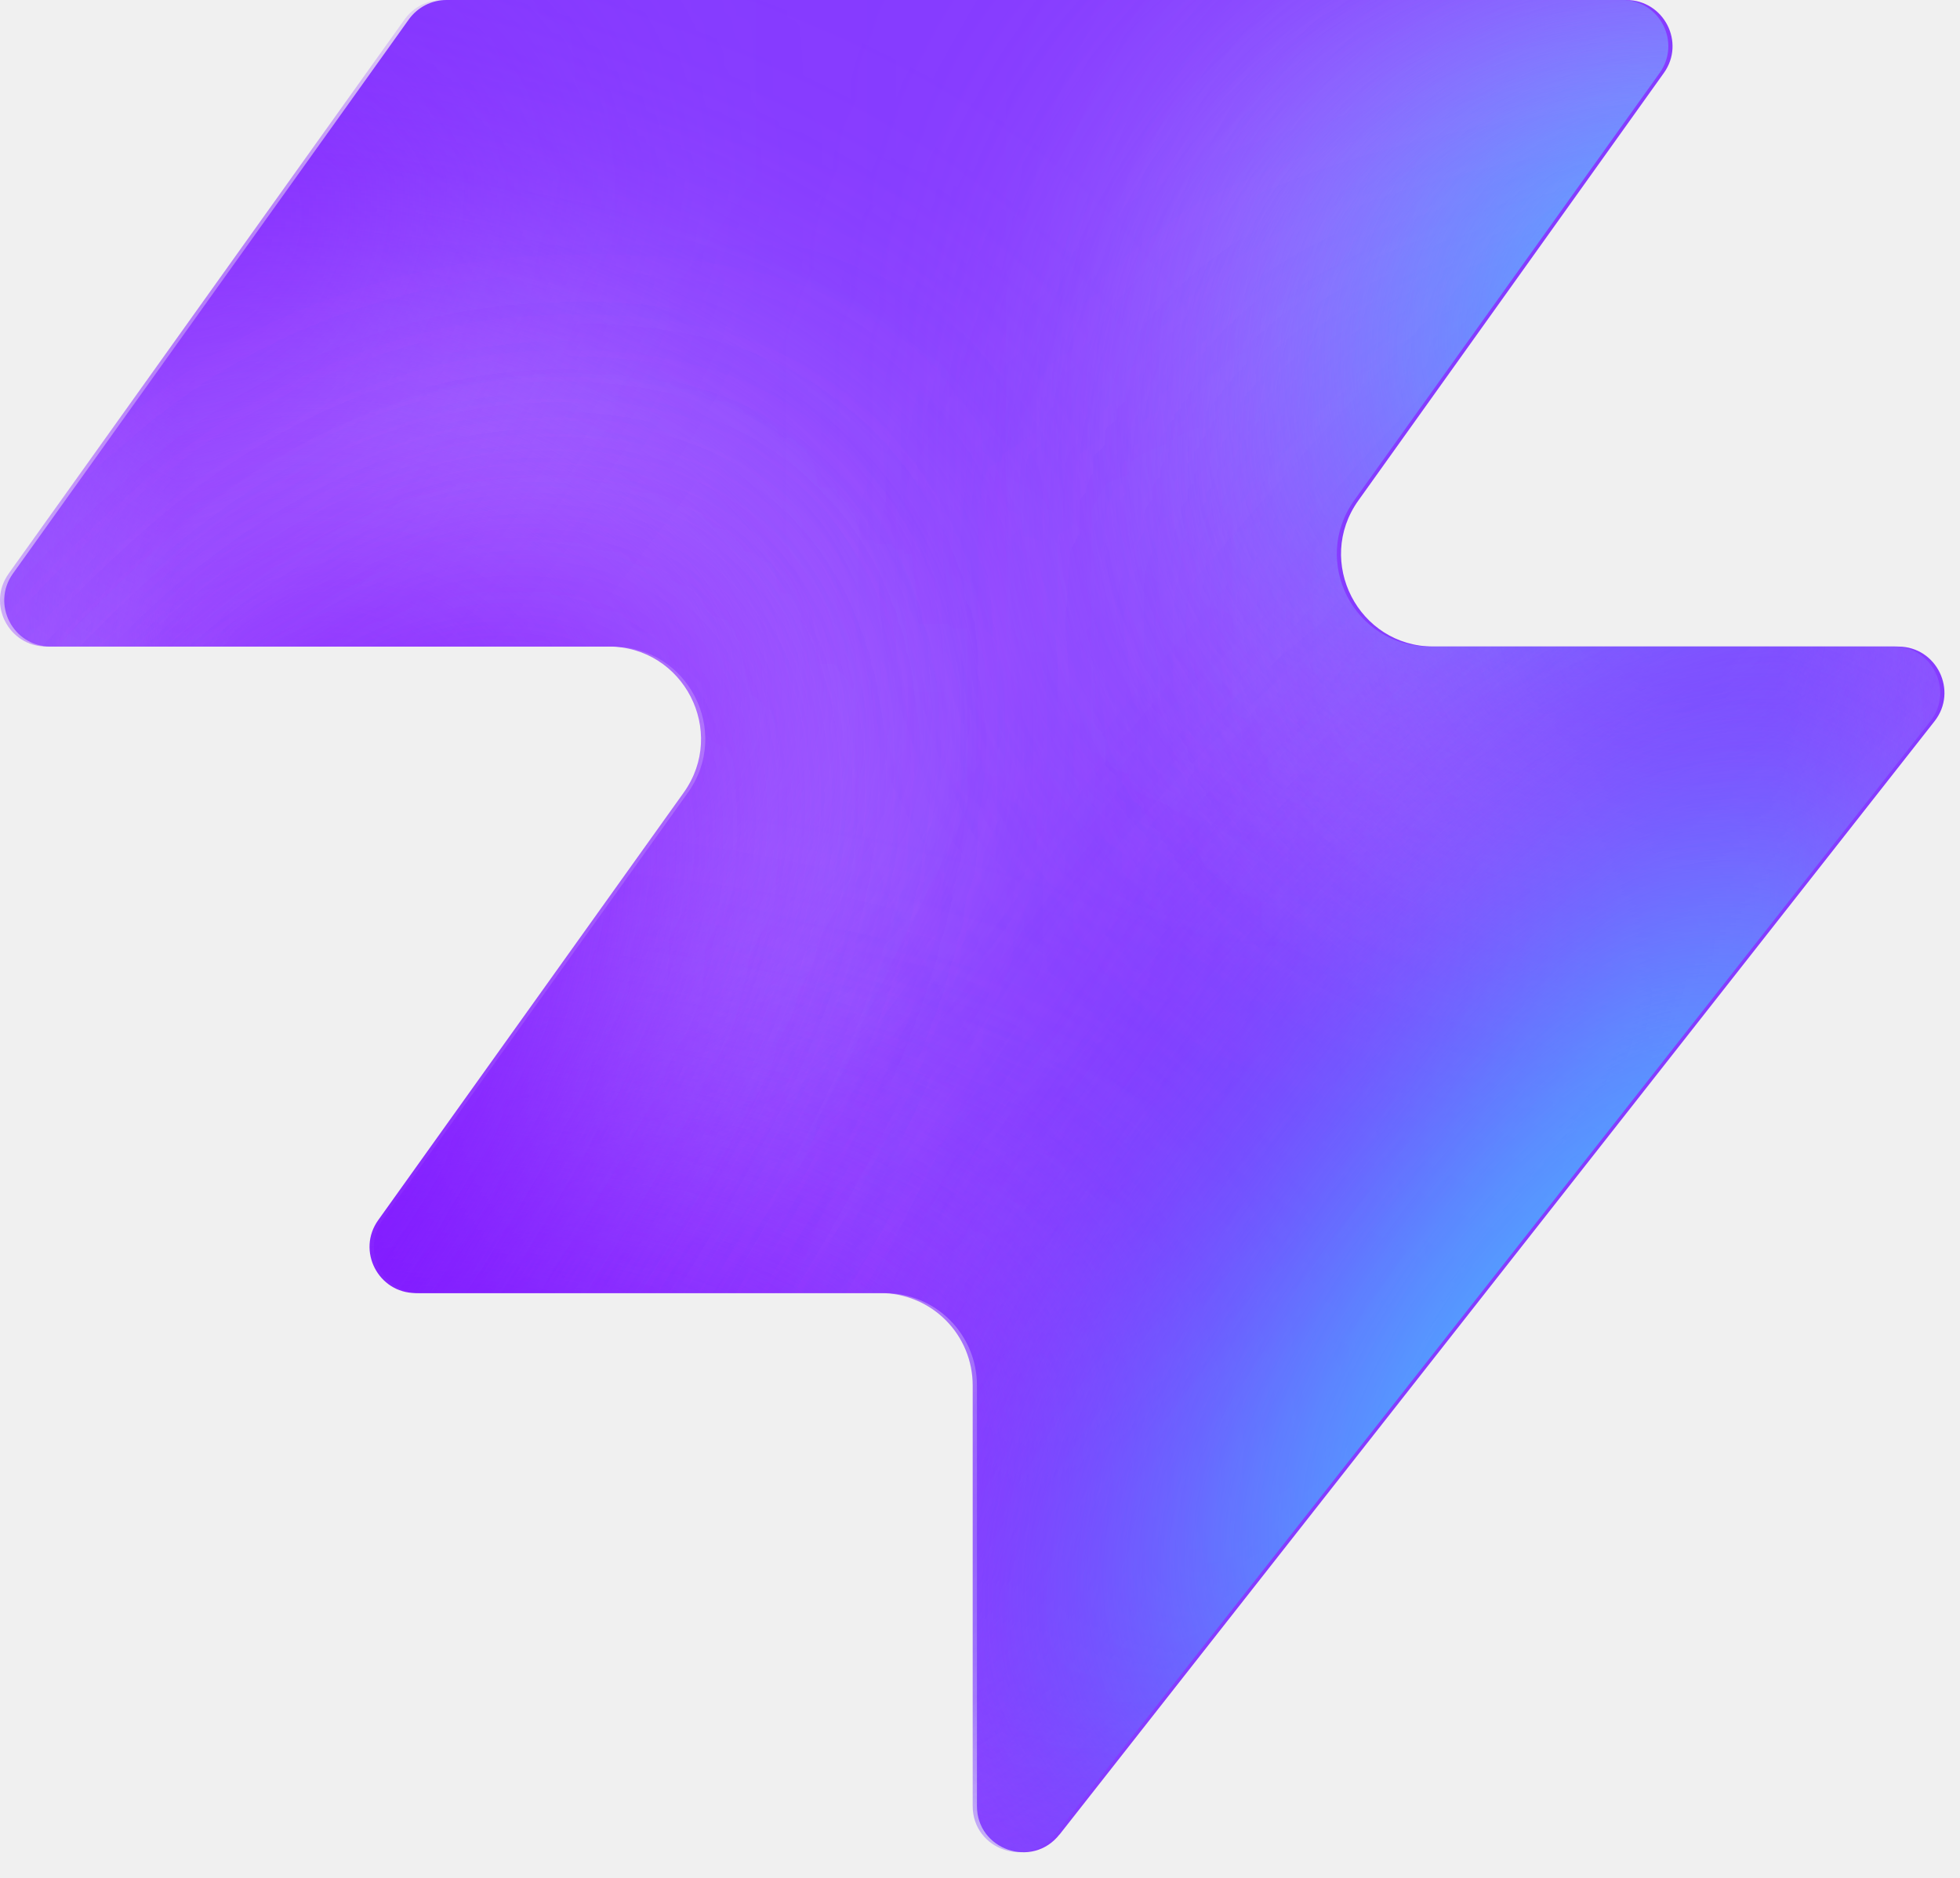
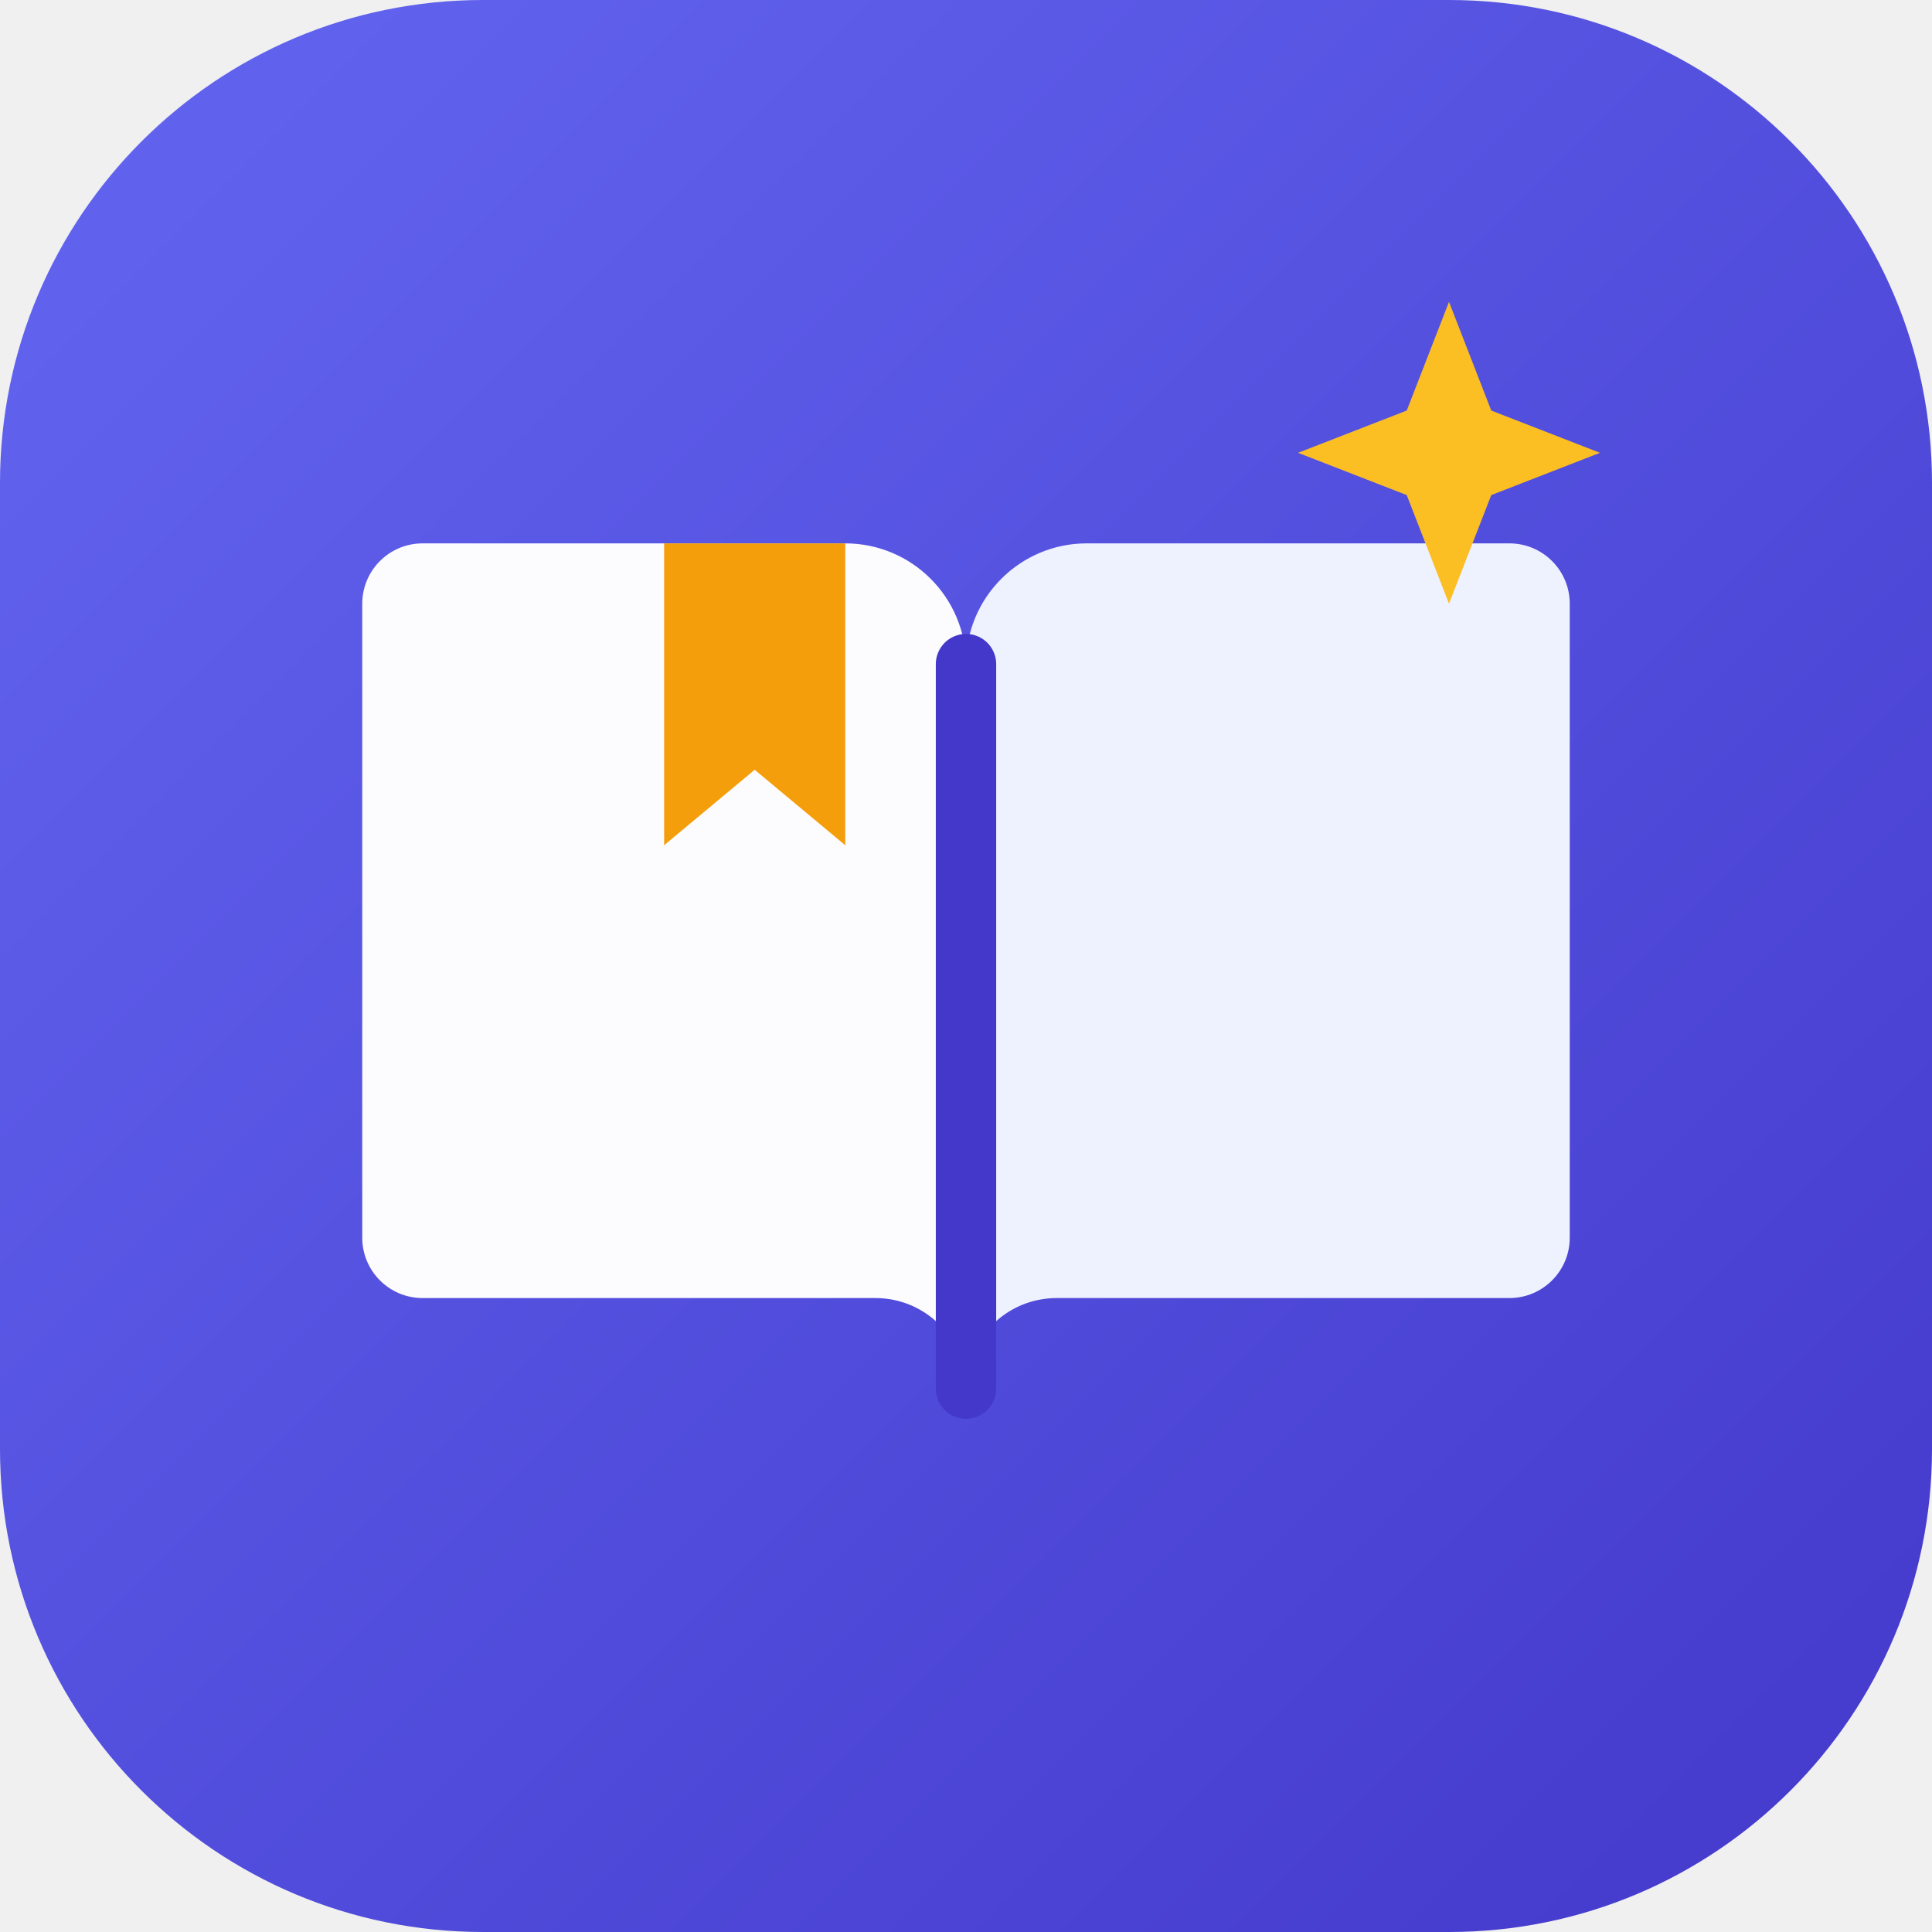
- <svg xmlns="http://www.w3.org/2000/svg" width="48" height="46" fill="none" viewBox="0 0 48 46">
-   <path fill="#863bff" d="M25.946 44.938c-.664.845-2.021.375-2.021-.698V33.937a2.26 2.26 0 0 0-2.262-2.262H10.287c-.92 0-1.456-1.04-.92-1.788l7.48-10.471c1.07-1.497 0-3.578-1.842-3.578H1.237c-.92 0-1.456-1.04-.92-1.788L10.013.474c.214-.297.556-.474.92-.474h28.894c.92 0 1.456 1.04.92 1.788l-7.48 10.471c-1.07 1.498 0 3.579 1.842 3.579h11.377c.943 0 1.473 1.088.89 1.83L25.947 44.94z" style="fill:#863bff;fill:color(display-p3 .525 .23 1);fill-opacity:1" />
-   <mask id="a" width="48" height="46" x="0" y="0" maskUnits="userSpaceOnUse" style="mask-type:alpha">
-     <path fill="#000" d="M25.842 44.938c-.664.844-2.021.375-2.021-.698V33.937a2.26 2.26 0 0 0-2.262-2.262H10.183c-.92 0-1.456-1.04-.92-1.788l7.48-10.471c1.07-1.498 0-3.579-1.842-3.579H1.133c-.92 0-1.456-1.04-.92-1.787L9.91.473c.214-.297.556-.474.92-.474h28.894c.92 0 1.456 1.04.92 1.788l-7.48 10.471c-1.07 1.498 0 3.578 1.842 3.578h11.377c.943 0 1.473 1.088.89 1.832L25.843 44.94z" style="fill:#000;fill-opacity:1" />
-   </mask>
-   <g mask="url(#a)">
-     <g filter="url(#b)">
-       <ellipse cx="5.508" cy="14.704" fill="#ede6ff" rx="5.508" ry="14.704" style="fill:#ede6ff;fill:color(display-p3 .927 .903 1);fill-opacity:1" transform="matrix(.00324 1 1 -.00324 -4.47 31.516)" />
-     </g>
-     <g filter="url(#c)">
-       <ellipse cx="10.399" cy="29.851" fill="#ede6ff" rx="10.399" ry="29.851" style="fill:#ede6ff;fill:color(display-p3 .927 .903 1);fill-opacity:1" transform="matrix(.00324 1 1 -.00324 -39.328 7.883)" />
-     </g>
-     <g filter="url(#d)">
-       <ellipse cx="5.508" cy="30.487" fill="#7e14ff" rx="5.508" ry="30.487" style="fill:#7e14ff;fill:color(display-p3 .492 .077 1);fill-opacity:1" transform="rotate(89.814 -25.913 -14.639)scale(1 -1)" />
-     </g>
-     <g filter="url(#e)">
-       <ellipse cx="5.508" cy="30.599" fill="#7e14ff" rx="5.508" ry="30.599" style="fill:#7e14ff;fill:color(display-p3 .492 .077 1);fill-opacity:1" transform="rotate(89.814 -32.644 -3.334)scale(1 -1)" />
-     </g>
-     <g filter="url(#f)">
-       <ellipse cx="5.508" cy="30.599" fill="#7e14ff" rx="5.508" ry="30.599" style="fill:#7e14ff;fill:color(display-p3 .492 .077 1);fill-opacity:1" transform="matrix(.00324 1 1 -.00324 -34.34 30.47)" />
-     </g>
-     <g filter="url(#g)">
-       <ellipse cx="14.072" cy="22.078" fill="#ede6ff" rx="14.072" ry="22.078" style="fill:#ede6ff;fill:color(display-p3 .927 .903 1);fill-opacity:1" transform="rotate(93.35 24.506 48.493)scale(-1 1)" />
-     </g>
-     <g filter="url(#h)">
-       <ellipse cx="3.47" cy="21.501" fill="#7e14ff" rx="3.47" ry="21.501" style="fill:#7e14ff;fill:color(display-p3 .492 .077 1);fill-opacity:1" transform="rotate(89.009 28.708 47.59)scale(-1 1)" />
-     </g>
-     <g filter="url(#i)">
-       <ellipse cx="3.47" cy="21.501" fill="#7e14ff" rx="3.47" ry="21.501" style="fill:#7e14ff;fill:color(display-p3 .492 .077 1);fill-opacity:1" transform="rotate(89.009 28.708 47.59)scale(-1 1)" />
-     </g>
-     <g filter="url(#j)">
-       <ellipse cx=".387" cy="8.972" fill="#7e14ff" rx="4.407" ry="29.108" style="fill:#7e14ff;fill:color(display-p3 .492 .077 1);fill-opacity:1" transform="rotate(39.51 .387 8.972)" />
-     </g>
-     <g filter="url(#k)">
-       <ellipse cx="47.523" cy="-6.092" fill="#7e14ff" rx="4.407" ry="29.108" style="fill:#7e14ff;fill:color(display-p3 .492 .077 1);fill-opacity:1" transform="rotate(37.892 47.523 -6.092)" />
-     </g>
-     <g filter="url(#l)">
-       <ellipse cx="41.412" cy="6.333" fill="#47bfff" rx="5.971" ry="9.665" style="fill:#47bfff;fill:color(display-p3 .28 .748 1);fill-opacity:1" transform="rotate(37.892 41.412 6.333)" />
-     </g>
-     <g filter="url(#m)">
-       <ellipse cx="-1.879" cy="38.332" fill="#7e14ff" rx="4.407" ry="29.108" style="fill:#7e14ff;fill:color(display-p3 .492 .077 1);fill-opacity:1" transform="rotate(37.892 -1.88 38.332)" />
-     </g>
-     <g filter="url(#n)">
-       <ellipse cx="-1.879" cy="38.332" fill="#7e14ff" rx="4.407" ry="29.108" style="fill:#7e14ff;fill:color(display-p3 .492 .077 1);fill-opacity:1" transform="rotate(37.892 -1.88 38.332)" />
-     </g>
-     <g filter="url(#o)">
-       <ellipse cx="35.651" cy="29.907" fill="#7e14ff" rx="4.407" ry="29.108" style="fill:#7e14ff;fill:color(display-p3 .492 .077 1);fill-opacity:1" transform="rotate(37.892 35.651 29.907)" />
-     </g>
-     <g filter="url(#p)">
-       <ellipse cx="38.418" cy="32.4" fill="#47bfff" rx="5.971" ry="15.297" style="fill:#47bfff;fill:color(display-p3 .28 .748 1);fill-opacity:1" transform="rotate(37.892 38.418 32.4)" />
-     </g>
-   </g>
+ <svg xmlns="http://www.w3.org/2000/svg" viewBox="0 0 64 64" fill="none">
  <defs>
-     <filter id="b" width="60.045" height="41.654" x="-19.77" y="16.149" color-interpolation-filters="sRGB" filterUnits="userSpaceOnUse">
-       <feFlood flood-opacity="0" result="BackgroundImageFix" />
-       <feBlend in="SourceGraphic" in2="BackgroundImageFix" result="shape" />
-       <feGaussianBlur result="effect1_foregroundBlur_2002_17158" stdDeviation="7.659" />
-     </filter>
-     <filter id="c" width="90.34" height="51.437" x="-54.613" y="-7.533" color-interpolation-filters="sRGB" filterUnits="userSpaceOnUse">
-       <feFlood flood-opacity="0" result="BackgroundImageFix" />
-       <feBlend in="SourceGraphic" in2="BackgroundImageFix" result="shape" />
-       <feGaussianBlur result="effect1_foregroundBlur_2002_17158" stdDeviation="7.659" />
-     </filter>
-     <filter id="d" width="79.355" height="29.4" x="-49.64" y="2.03" color-interpolation-filters="sRGB" filterUnits="userSpaceOnUse">
-       <feFlood flood-opacity="0" result="BackgroundImageFix" />
-       <feBlend in="SourceGraphic" in2="BackgroundImageFix" result="shape" />
-       <feGaussianBlur result="effect1_foregroundBlur_2002_17158" stdDeviation="4.596" />
-     </filter>
-     <filter id="e" width="79.579" height="29.4" x="-45.045" y="20.029" color-interpolation-filters="sRGB" filterUnits="userSpaceOnUse">
-       <feFlood flood-opacity="0" result="BackgroundImageFix" />
-       <feBlend in="SourceGraphic" in2="BackgroundImageFix" result="shape" />
-       <feGaussianBlur result="effect1_foregroundBlur_2002_17158" stdDeviation="4.596" />
-     </filter>
-     <filter id="f" width="79.579" height="29.4" x="-43.513" y="21.178" color-interpolation-filters="sRGB" filterUnits="userSpaceOnUse">
-       <feFlood flood-opacity="0" result="BackgroundImageFix" />
-       <feBlend in="SourceGraphic" in2="BackgroundImageFix" result="shape" />
-       <feGaussianBlur result="effect1_foregroundBlur_2002_17158" stdDeviation="4.596" />
-     </filter>
-     <filter id="g" width="74.749" height="58.852" x="15.756" y="-17.901" color-interpolation-filters="sRGB" filterUnits="userSpaceOnUse">
-       <feFlood flood-opacity="0" result="BackgroundImageFix" />
-       <feBlend in="SourceGraphic" in2="BackgroundImageFix" result="shape" />
-       <feGaussianBlur result="effect1_foregroundBlur_2002_17158" stdDeviation="7.659" />
-     </filter>
-     <filter id="h" width="61.377" height="25.362" x="23.548" y="2.284" color-interpolation-filters="sRGB" filterUnits="userSpaceOnUse">
-       <feFlood flood-opacity="0" result="BackgroundImageFix" />
-       <feBlend in="SourceGraphic" in2="BackgroundImageFix" result="shape" />
-       <feGaussianBlur result="effect1_foregroundBlur_2002_17158" stdDeviation="4.596" />
-     </filter>
-     <filter id="i" width="61.377" height="25.362" x="23.548" y="2.284" color-interpolation-filters="sRGB" filterUnits="userSpaceOnUse">
-       <feFlood flood-opacity="0" result="BackgroundImageFix" />
-       <feBlend in="SourceGraphic" in2="BackgroundImageFix" result="shape" />
-       <feGaussianBlur result="effect1_foregroundBlur_2002_17158" stdDeviation="4.596" />
-     </filter>
-     <filter id="j" width="56.045" height="63.649" x="-27.636" y="-22.853" color-interpolation-filters="sRGB" filterUnits="userSpaceOnUse">
-       <feFlood flood-opacity="0" result="BackgroundImageFix" />
-       <feBlend in="SourceGraphic" in2="BackgroundImageFix" result="shape" />
-       <feGaussianBlur result="effect1_foregroundBlur_2002_17158" stdDeviation="4.596" />
-     </filter>
-     <filter id="k" width="54.814" height="64.646" x="20.116" y="-38.415" color-interpolation-filters="sRGB" filterUnits="userSpaceOnUse">
-       <feFlood flood-opacity="0" result="BackgroundImageFix" />
-       <feBlend in="SourceGraphic" in2="BackgroundImageFix" result="shape" />
-       <feGaussianBlur result="effect1_foregroundBlur_2002_17158" stdDeviation="4.596" />
-     </filter>
-     <filter id="l" width="33.541" height="35.313" x="24.641" y="-11.323" color-interpolation-filters="sRGB" filterUnits="userSpaceOnUse">
-       <feFlood flood-opacity="0" result="BackgroundImageFix" />
-       <feBlend in="SourceGraphic" in2="BackgroundImageFix" result="shape" />
-       <feGaussianBlur result="effect1_foregroundBlur_2002_17158" stdDeviation="4.596" />
-     </filter>
-     <filter id="m" width="54.814" height="64.646" x="-29.286" y="6.009" color-interpolation-filters="sRGB" filterUnits="userSpaceOnUse">
-       <feFlood flood-opacity="0" result="BackgroundImageFix" />
-       <feBlend in="SourceGraphic" in2="BackgroundImageFix" result="shape" />
-       <feGaussianBlur result="effect1_foregroundBlur_2002_17158" stdDeviation="4.596" />
-     </filter>
-     <filter id="n" width="54.814" height="64.646" x="-29.286" y="6.009" color-interpolation-filters="sRGB" filterUnits="userSpaceOnUse">
-       <feFlood flood-opacity="0" result="BackgroundImageFix" />
-       <feBlend in="SourceGraphic" in2="BackgroundImageFix" result="shape" />
-       <feGaussianBlur result="effect1_foregroundBlur_2002_17158" stdDeviation="4.596" />
-     </filter>
-     <filter id="o" width="54.814" height="64.646" x="8.244" y="-2.416" color-interpolation-filters="sRGB" filterUnits="userSpaceOnUse">
-       <feFlood flood-opacity="0" result="BackgroundImageFix" />
-       <feBlend in="SourceGraphic" in2="BackgroundImageFix" result="shape" />
-       <feGaussianBlur result="effect1_foregroundBlur_2002_17158" stdDeviation="4.596" />
-     </filter>
-     <filter id="p" width="39.409" height="43.623" x="18.713" y="10.588" color-interpolation-filters="sRGB" filterUnits="userSpaceOnUse">
-       <feFlood flood-opacity="0" result="BackgroundImageFix" />
-       <feBlend in="SourceGraphic" in2="BackgroundImageFix" result="shape" />
-       <feGaussianBlur result="effect1_foregroundBlur_2002_17158" stdDeviation="4.596" />
-     </filter>
+     <linearGradient id="nestGrad" x1="0%" y1="0%" x2="100%" y2="100%">
+       <stop offset="0%" stop-color="#6366F1" />
+       <stop offset="100%" stop-color="#4338CA" />
+     </linearGradient>
  </defs>
+   <rect width="64" height="64" rx="16" fill="url(#nestGrad)" />
+   <path d="M12 20C12 18.895 12.895 18 14 18H28C30.209 18 32 19.791 32 22V46C32 44.343 30.657 43 29 43H14C12.895 43 12 42.105 12 41V20Z" fill="#FFFFFF" fill-opacity="0.98" />
+   <path d="M52 20C52 18.895 51.105 18 50 18H36C33.791 18 32 19.791 32 22V46C32 44.343 33.343 43 35 43H50C51.105 43 52 42.105 52 41V20Z" fill="#EEF2FF" />
+   <path d="M32 22V46" stroke="#4338CA" stroke-width="2" stroke-linecap="round" />
+   <path d="M22 18V28L25 25.5L28 28V18" fill="#F59E0B" />
+   <path d="M48 10L49.4 13.6L53 15L49.4 16.4L48 20L46.6 16.4L43 15L46.6 13.6L48 10Z" fill="#FBBF24" />
</svg>
